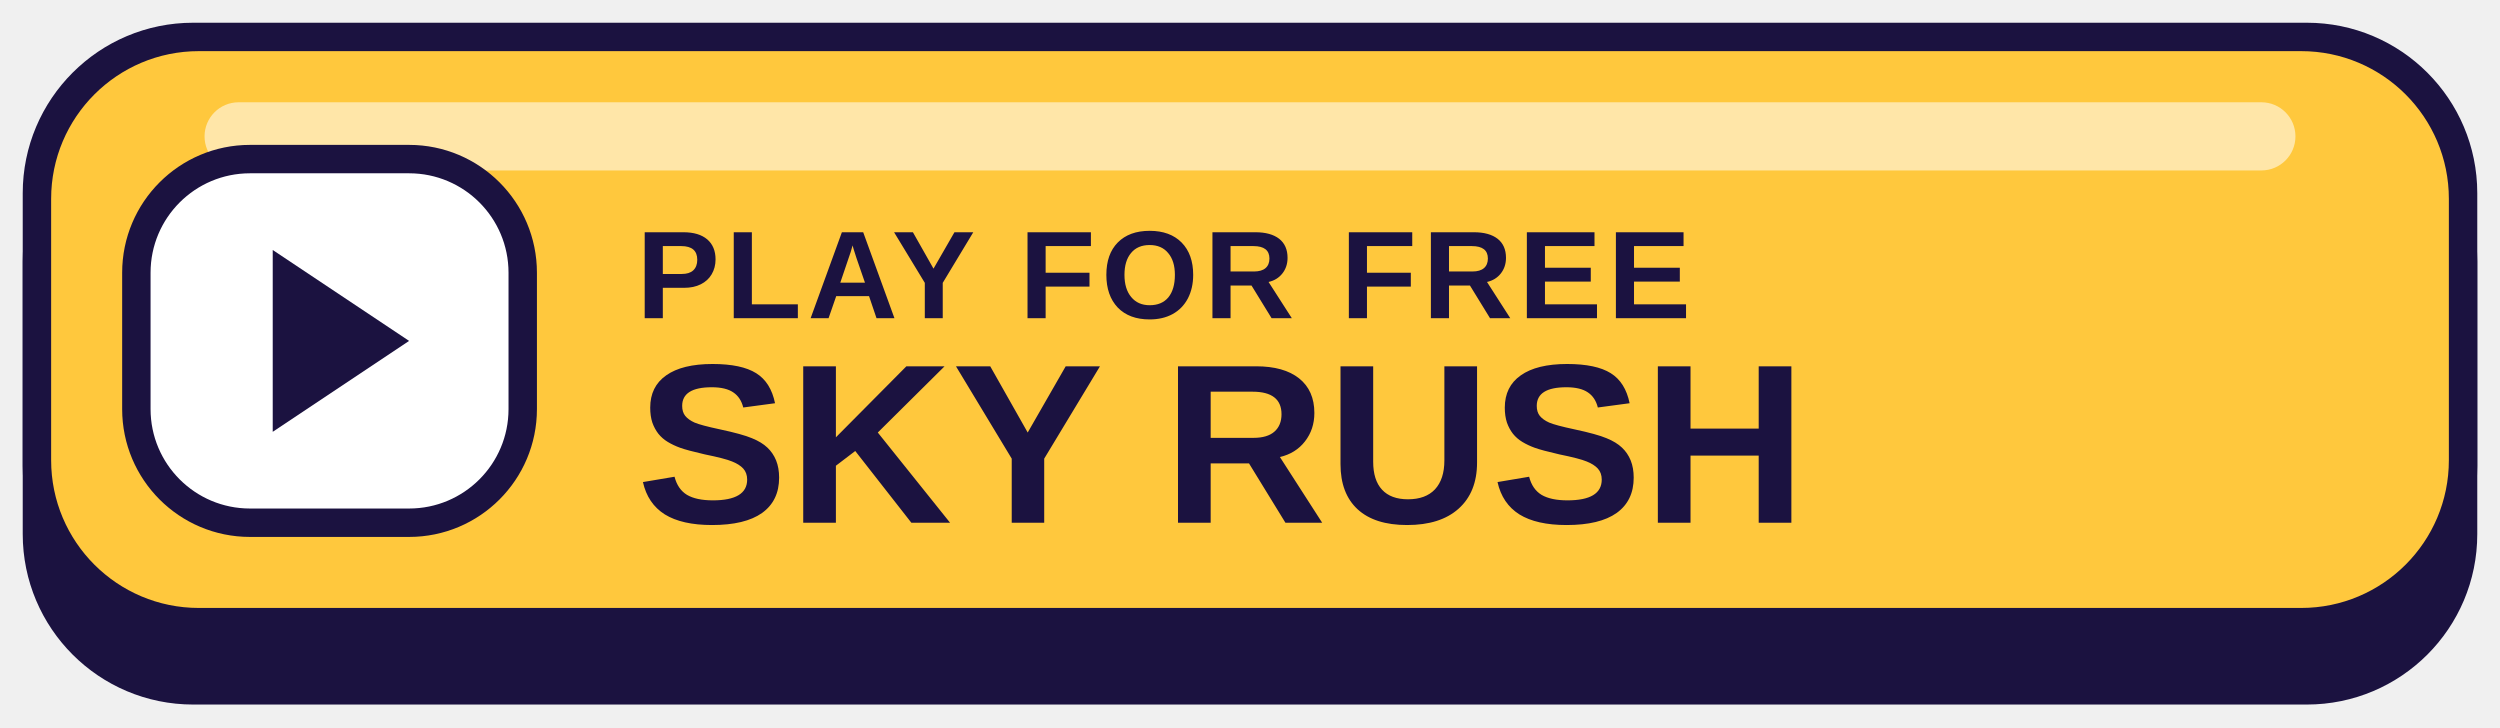
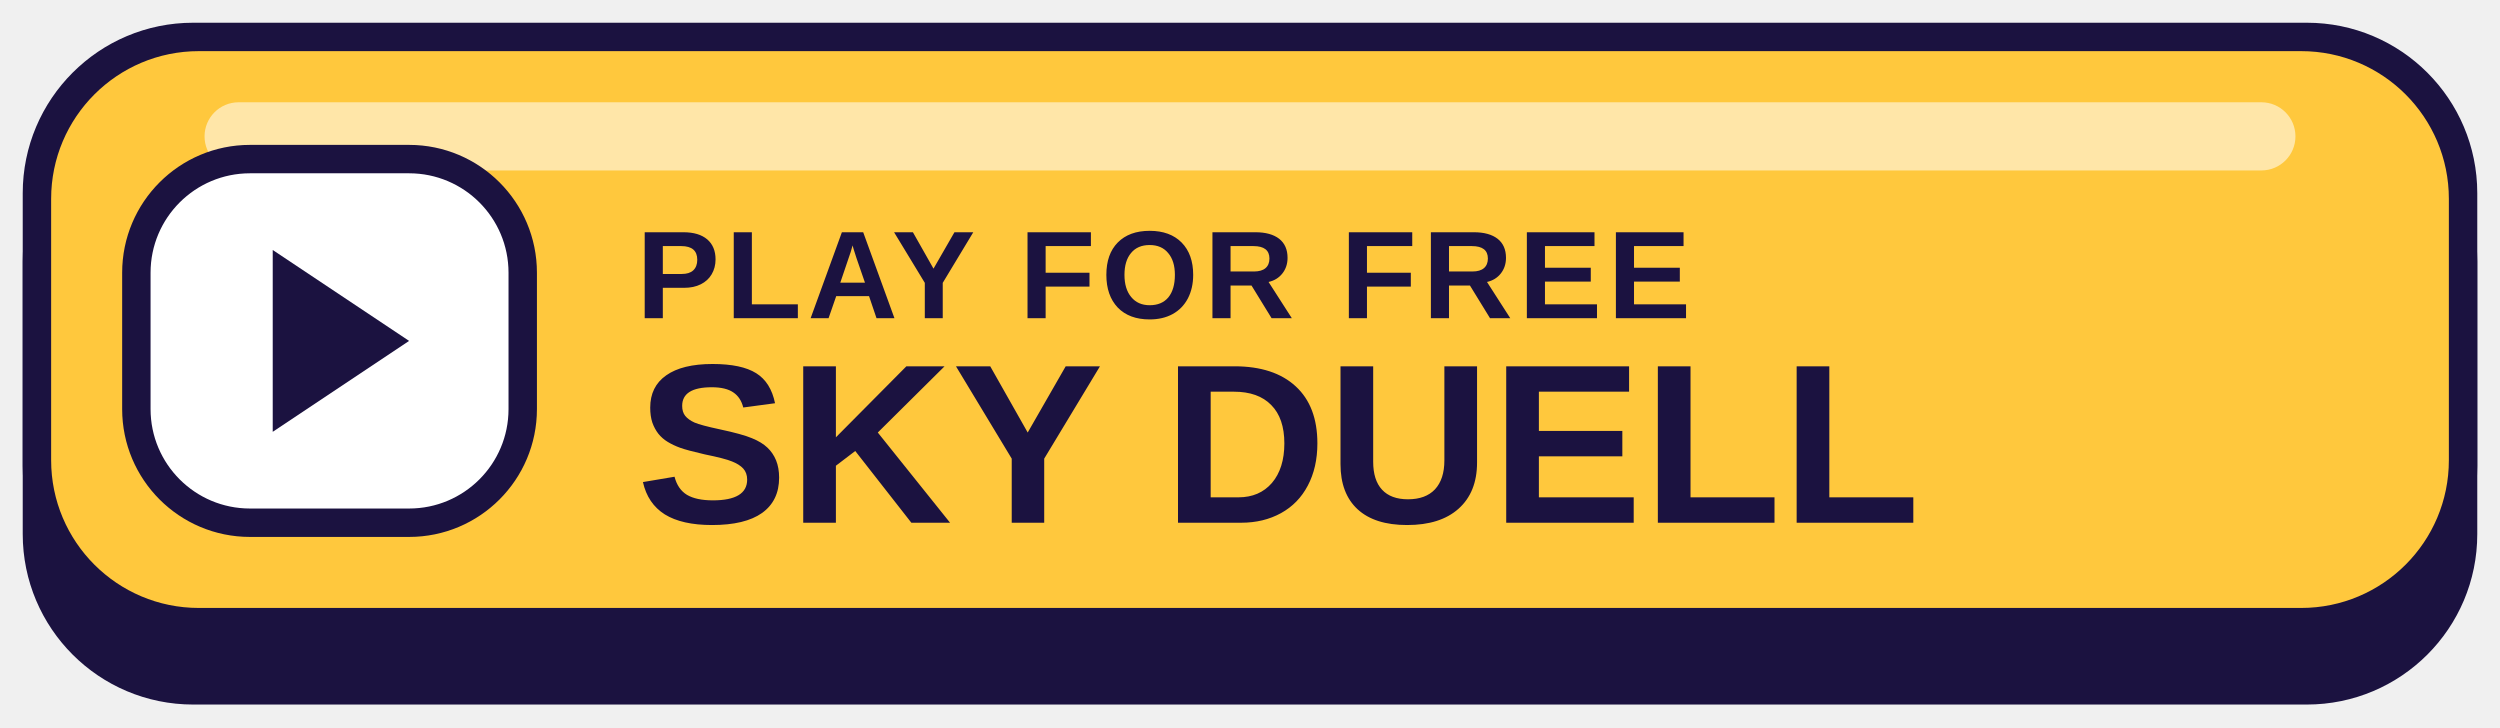
- <svg xmlns="http://www.w3.org/2000/svg" width="220" height="64" viewBox="0 0 220 64" role="img" aria-label="Play Sky Rush for free">
+ <svg xmlns="http://www.w3.org/2000/svg" width="220" height="64" viewBox="0 0 220 64" role="img" aria-label="Play Sky Duell for free">
  <rect x="2" y="2" width="216" height="54" rx="15" fill="#1B1240" />
  <rect x="2" y="2" width="216" height="54" rx="15" fill="#1B1240" transform="translate(0 6)" />
  <rect x="4.5" y="4.5" width="211" height="49" rx="13" fill="#FFC83D" />
  <rect x="18" y="9" width="184" height="6" rx="3" fill="#fff" opacity=".55" />
  <rect x="12" y="14" width="34" height="32" rx="10" fill="#fff" stroke="#1B1240" stroke-width="2.5" />
  <path d="M24 22 L36 30 L24 38 Z" fill="#1B1240" />
  <text x="56" y="28" font-family="Space Grotesk,Arial Black,Arial,sans-serif" font-size="11" font-weight="700" fill="#1B1240" letter-spacing=".5">PLAY FOR FREE</text>
-   <text x="56" y="46" font-family="Space Grotesk,Arial Black,Arial,sans-serif" font-size="20" font-weight="800" fill="#1B1240">SKY RUSH</text>
+   <text x="56" y="46" font-family="Space Grotesk,Arial Black,Arial,sans-serif" font-size="20" font-weight="800" fill="#1B1240">SKY DUELL</text>
</svg>
